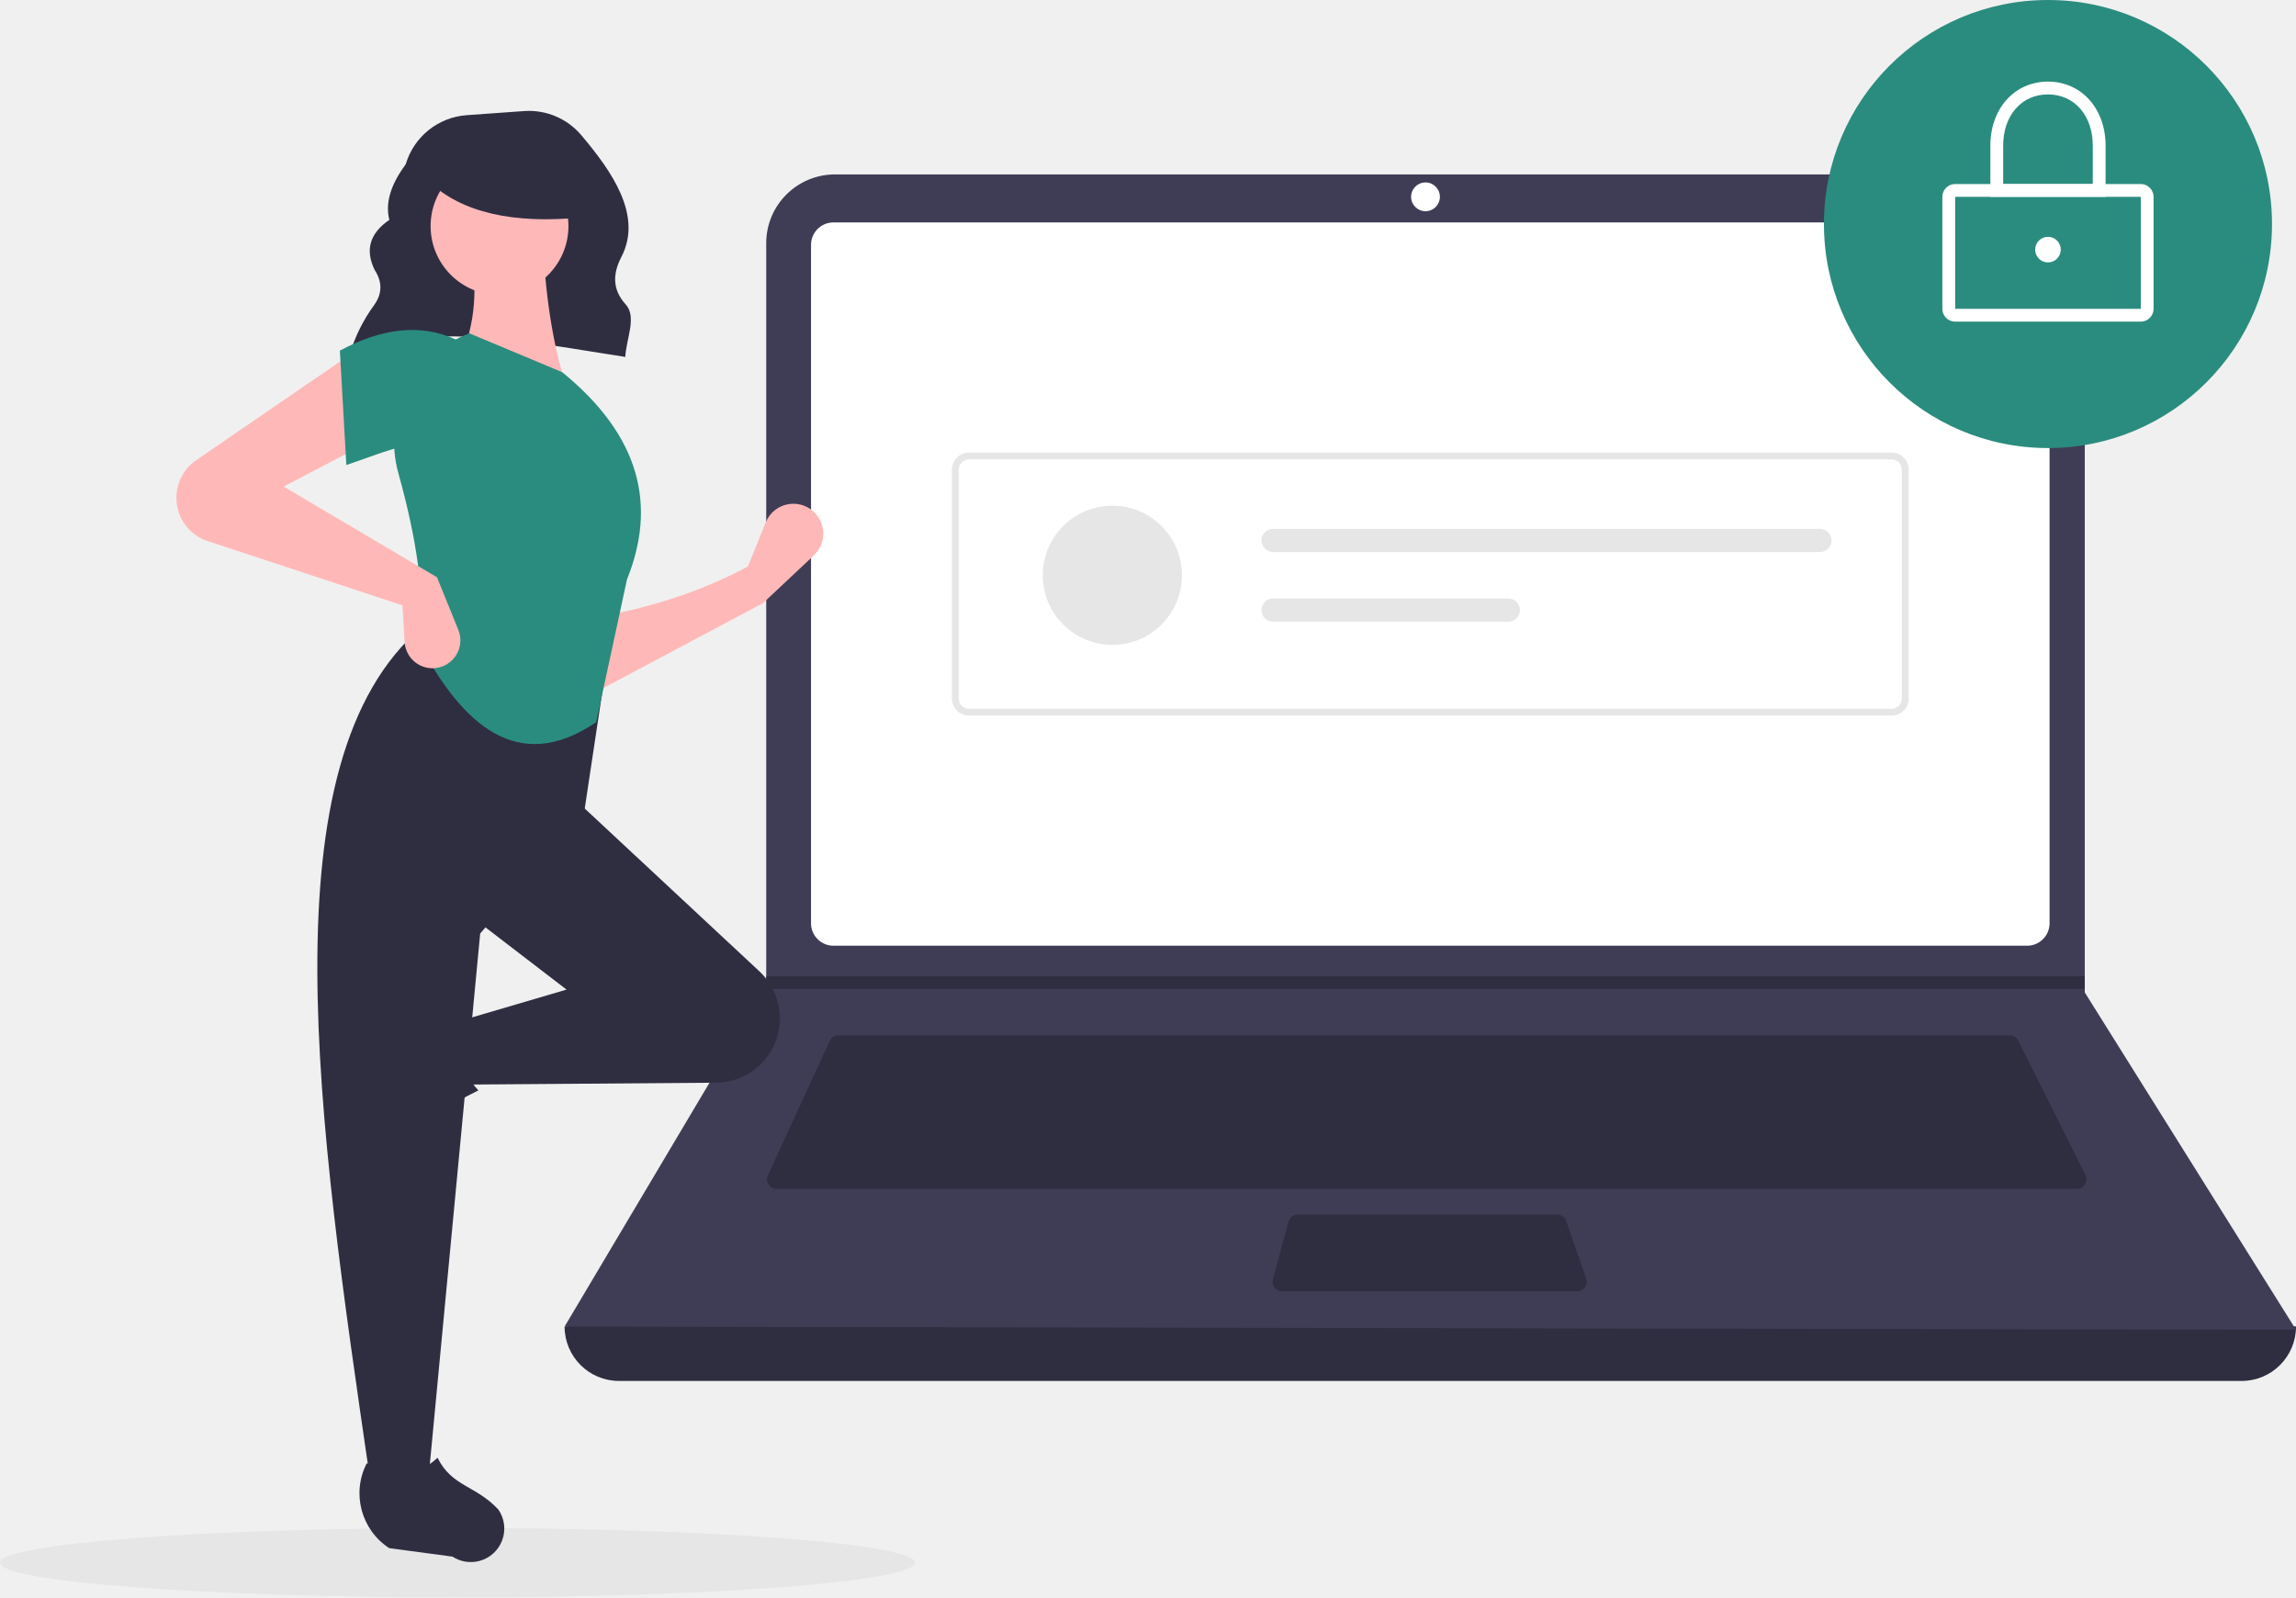
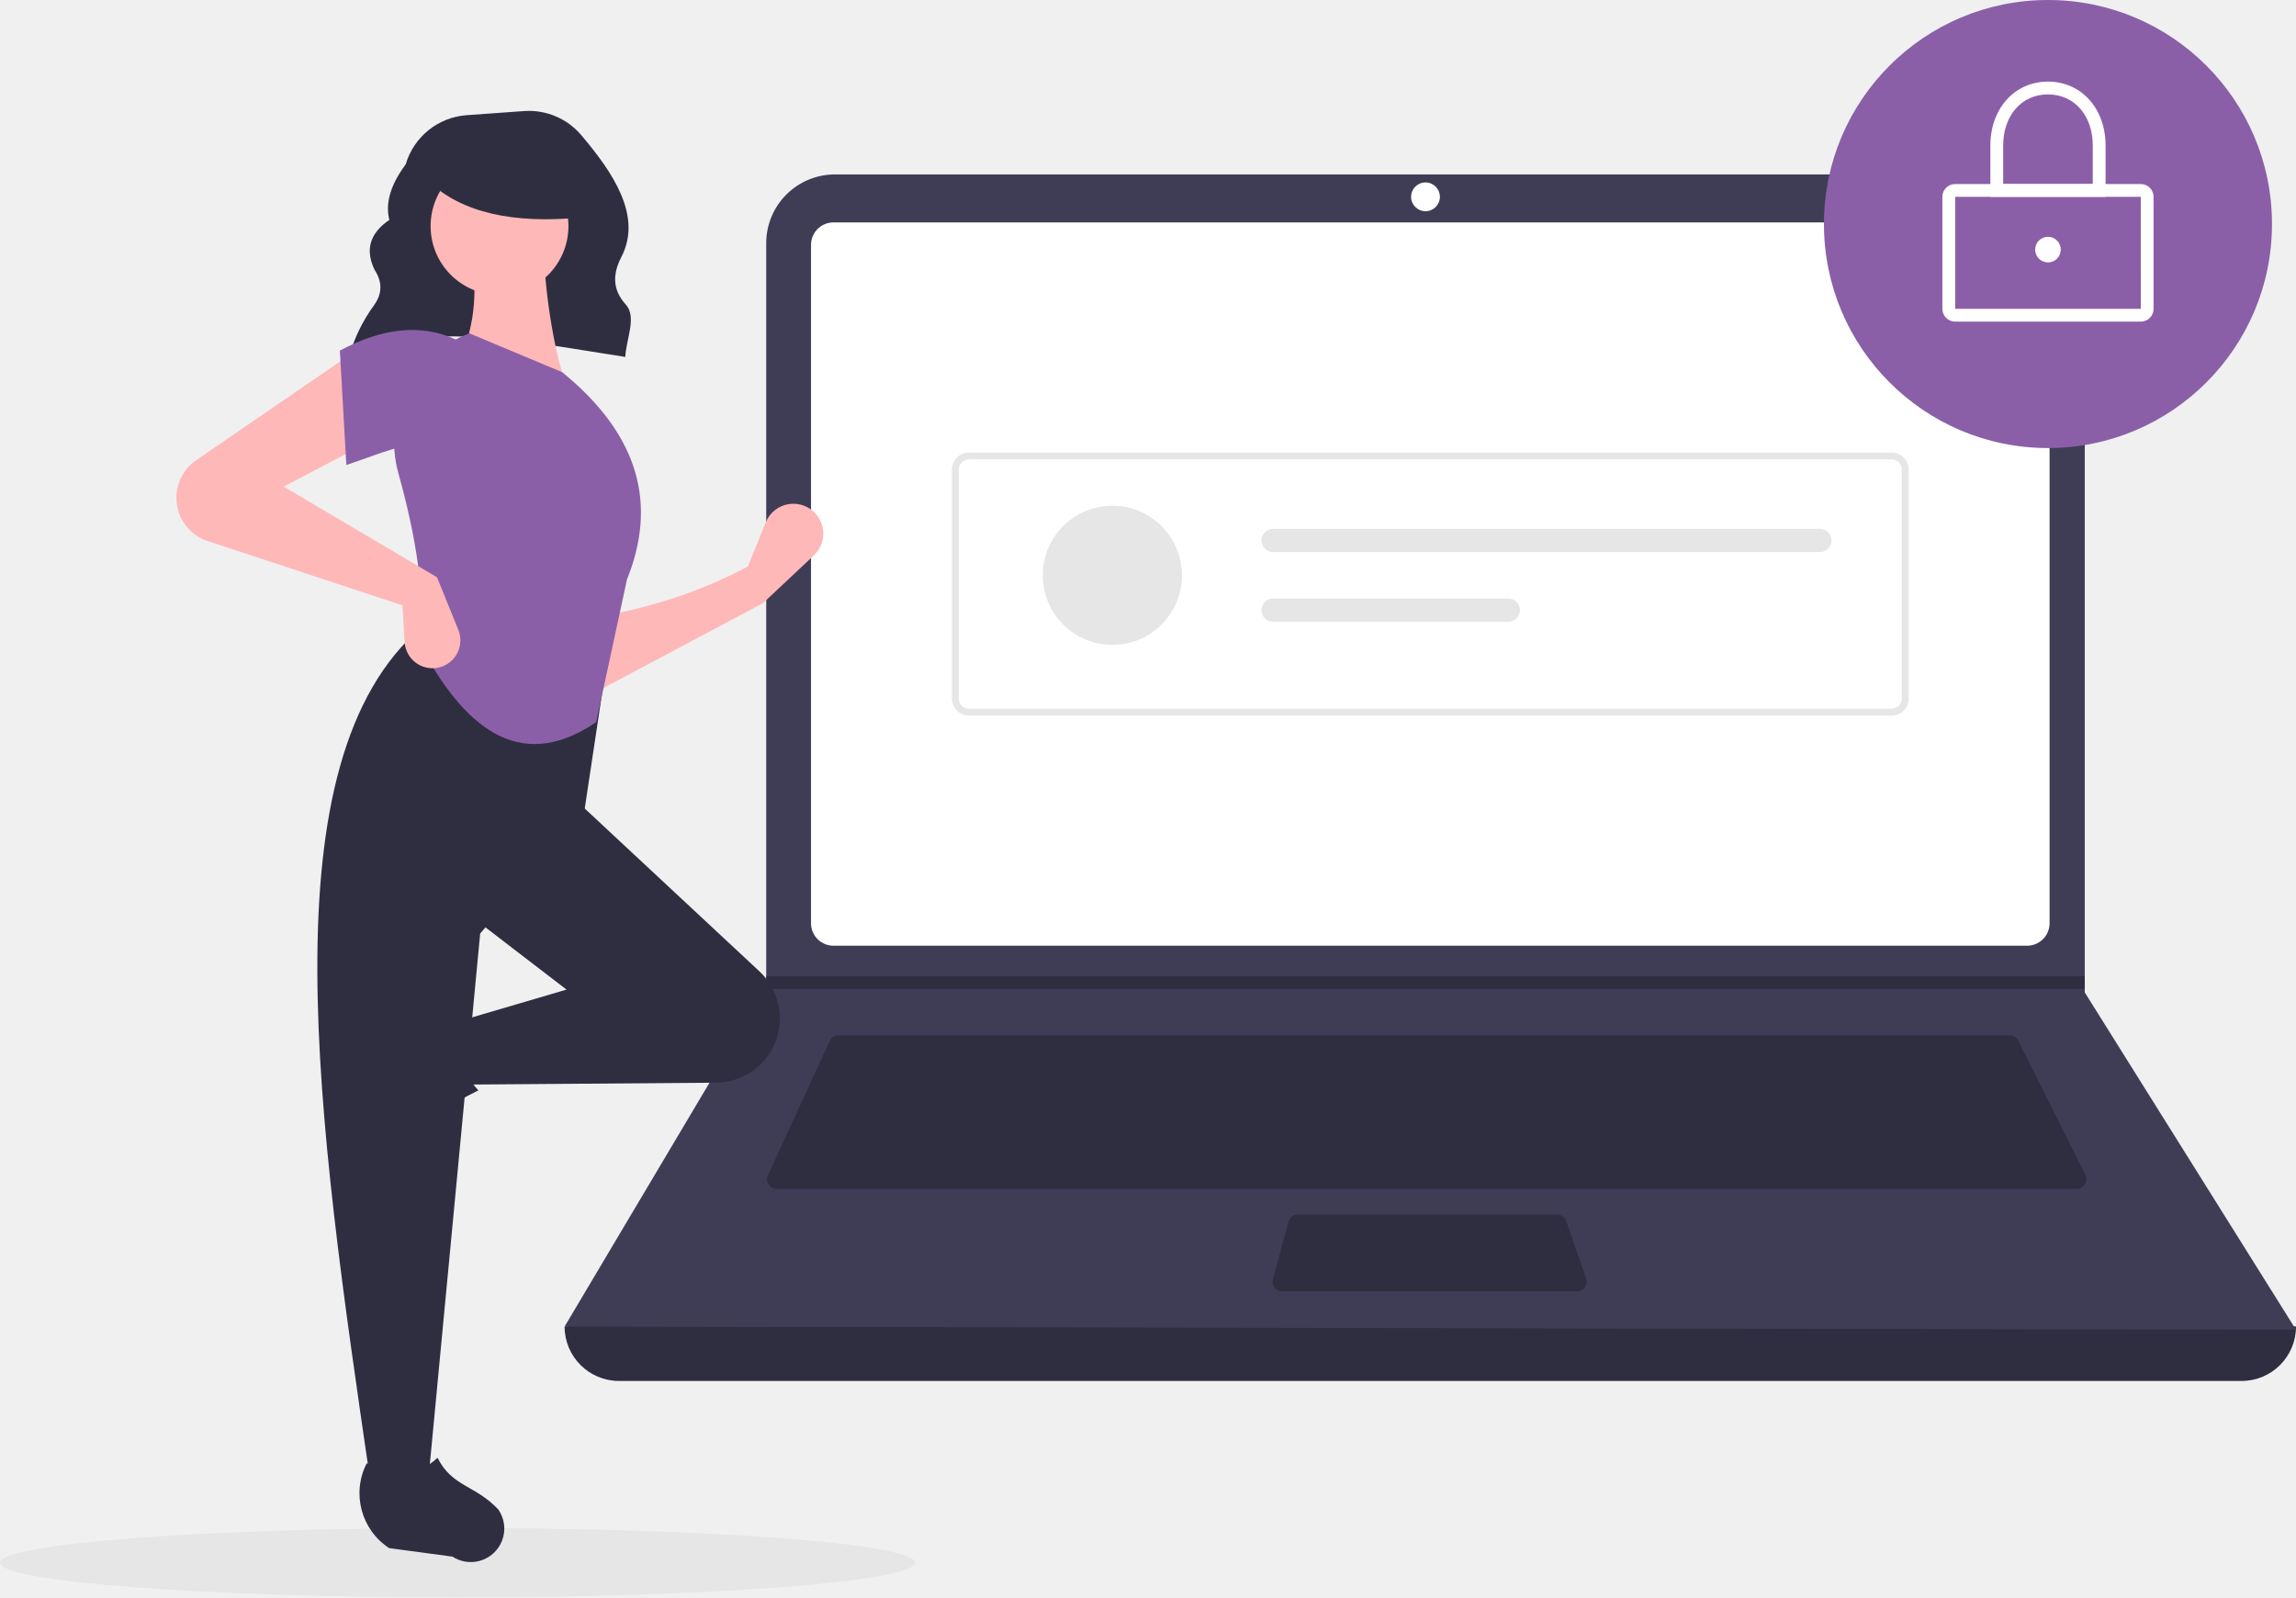
<svg xmlns="http://www.w3.org/2000/svg" viewBox="0 0 793 551.732">
  <ellipse cx="158" cy="539.732" rx="158" ry="12" fill="#e6e6e6" />
  <path d="M324.272,296.554c27.497-11.695,61.744-4.285,95.191.858.311-6.228,4.084-13.808.132-18.153-4.801-5.279-4.359-10.825-1.47-16.404,7.388-14.265-3.197-29.444-13.884-42.065a23.669,23.669,0,0,0-19.755-8.292l-19.797,1.414A23.709,23.709,0,0,0,343.635,230.859v0c-4.727,6.429-7.257,12.841-5.664,19.219-7.081,4.839-8.27,10.68-5.089,17.264,2.698,4.146,2.669,8.182-.123,12.106a55.891,55.891,0,0,0-8.31,16.506Z" transform="translate(-203.5 -174.1342)" fill="#2f2e41" />
  <path d="M977.709,651.097H417.291A18.791,18.791,0,0,1,398.5,632.306h0q304.727-35.415,598,0h0A18.791,18.791,0,0,1,977.709,651.097Z" transform="translate(-203.5 -174.1342)" fill="#2f2e41" />
  <path d="M996.5,633.412l-598-1.105,69.306-116.616.332-.553V258.131a23.752,23.752,0,0,1,23.754-23.754H899.792a23.752,23.752,0,0,1,23.754,23.754V516.906Z" transform="translate(-203.5 -174.1342)" fill="#3f3d56" />
  <path d="M491.35,250.957a7.746,7.746,0,0,0-7.738,7.738V493.031a7.747,7.747,0,0,0,7.738,7.738H903.65a7.747,7.747,0,0,0,7.738-7.738V258.694a7.747,7.747,0,0,0-7.738-7.738Z" transform="translate(-203.5 -174.1342)" fill="#fff" />
  <path d="M493.078,531.718a3.325,3.325,0,0,0-3.013,1.93l-21.355,46.425a3.316,3.316,0,0,0,3.012,4.702H920.814a3.316,3.316,0,0,0,2.965-4.799L900.567,533.551a3.299,3.299,0,0,0-2.965-1.833Z" transform="translate(-203.5 -174.1342)" fill="#2f2e41" />
  <circle cx="492.342" cy="67.98" r="4.974" fill="#fff" />
  <path d="M651.7,593.619a3.321,3.321,0,0,0-3.202,2.454l-5.357,19.896a3.316,3.316,0,0,0,3.202,4.179h101.874a3.315,3.315,0,0,0,3.133-4.401l-6.887-19.896a3.318,3.318,0,0,0-3.134-2.231Z" transform="translate(-203.5 -174.1342)" fill="#2f2e41" />
  <polygon points="720.046 337.135 720.046 341.556 264.306 341.556 264.649 341.004 264.649 337.135 720.046 337.135" fill="#2f2e41" />
-   <circle cx="707.335" cy="77.375" r="77.375" fill="#2a8c7e" />
+   <circle cx="707.335" cy="77.375" r="77.375" fill="#8b5fa8" />
  <path d="M942.89,285.223H878.779a4.426,4.426,0,0,1-4.421-4.421V242.114a4.426,4.426,0,0,1,4.421-4.421H942.89a4.426,4.426,0,0,1,4.421,4.421v38.688A4.426,4.426,0,0,1,942.89,285.223Zm-64.111-43.109v38.688h64.114L942.89,242.114Z" transform="translate(-203.5 -174.1342)" fill="#fff" />
  <path d="M930.731,242.114h-39.793V224.428c0-12.81,8.368-22.107,19.896-22.107s19.896,9.297,19.896,22.107Zm-35.372-4.421h30.95V224.428c0-10.413-6.363-17.686-15.475-17.686s-15.475,7.273-15.475,17.686Z" transform="translate(-203.5 -174.1342)" fill="#fff" />
  <circle cx="707.335" cy="86.218" r="4.421" fill="#fff" />
  <path d="M856.82,421.284H538.18a5.908,5.908,0,0,1-5.901-5.901V336.342a5.908,5.908,0,0,1,5.901-5.901H856.82a5.908,5.908,0,0,1,5.901,5.901V415.383A5.908,5.908,0,0,1,856.82,421.284Zm-318.64-88.482a3.544,3.544,0,0,0-3.54,3.54V415.383a3.544,3.544,0,0,0,3.54,3.54H856.82a3.544,3.544,0,0,0,3.54-3.54V336.342a3.544,3.544,0,0,0-3.54-3.54Z" transform="translate(-203.5 -174.1342)" fill="#e6e6e6" />
  <circle cx="384.19" cy="198.695" r="24.036" fill="#e6e6e6" />
  <path d="M643.203,356.805a4.006,4.006,0,1,0,0,8.012H832.061a4.006,4.006,0,0,0,0-8.012Z" transform="translate(-203.5 -174.1342)" fill="#e6e6e6" />
  <path d="M643.203,380.842a4.006,4.006,0,1,0,0,8.012H724.469a4.006,4.006,0,1,0,0-8.012Z" transform="translate(-203.5 -174.1342)" fill="#e6e6e6" />
  <path d="M467.022,382.462,408.119,413.778l-.746-26.096c19.226-3.209,37.517-8.797,54.429-17.895l6.16-15.22a10.318,10.318,0,0,1,17.536-2.678l0,0a10.318,10.318,0,0,1-.908,14.069Z" transform="translate(-203.5 -174.1342)" fill="#ffb8b8" />
  <path d="M323.098,563.267v0a11.574,11.574,0,0,1,1.469-9.363l12.939-19.858a22.612,22.612,0,0,1,29.335-7.739h0c-5.438,9.256-4.68,17.377,1.878,24.434a117.631,117.631,0,0,0-27.936,19.045A11.574,11.574,0,0,1,323.098,563.267Z" transform="translate(-203.5 -174.1342)" fill="#2f2e41" />
  <path d="M469.705,537.303l0,0a22.203,22.203,0,0,1-18.871,10.779l-85.96.651-3.728-21.623,38.026-11.184-32.061-24.605L402.154,450.313l63.65,59.324A22.203,22.203,0,0,1,469.705,537.303Z" transform="translate(-203.5 -174.1342)" fill="#2f2e41" />
  <path d="M351.453,685.179H331.321c-18.075-123.898-36.474-248.142,17.895-294.515l64.122,10.439L405.136,455.532l-35.789,41.008Z" transform="translate(-203.5 -174.1342)" fill="#2f2e41" />
  <path d="M369.149,713.246h0a11.574,11.574,0,0,1-9.363-1.469l-21.859-2.938a22.612,22.612,0,0,1-7.741-29.335v0c9.257,5.437,17.377,4.679,24.434-1.879,4.986,10.067,13.201,9.453,21.047,17.935A11.574,11.574,0,0,1,369.149,713.246Z" transform="translate(-203.5 -174.1342)" fill="#2f2e41" />
  <path d="M399.172,307.902l-37.28-8.947c6.192-12.674,6.702-26.776,3.728-41.754l25.351-.746C391.764,275.08,394.167,292.481,399.172,307.902Z" transform="translate(-203.5 -174.1342)" fill="#ffb8b8" />
-   <path d="M409.418,423.552c-27.139,18.493-46.314.633-60.947-26.923,2.033-16.862-1.259-37.041-7.357-58.966a40.138,40.138,0,0,1,24.506-48.401h0l32.061,13.421c27.224,22.19,32.582,46.227,22.368,71.578Z" transform="translate(-203.5 -174.1342)" fill="#2a8c7e" />
+   <path d="M409.418,423.552c-27.139,18.493-46.314.633-60.947-26.923,2.033-16.862-1.259-37.041-7.357-58.966a40.138,40.138,0,0,1,24.506-48.401h0l32.061,13.421c27.224,22.19,32.582,46.227,22.368,71.578Z" transform="translate(-203.5 -174.1342)" fill="#8b5fa8" />
  <path d="M331.321,326.542,301.497,342.2l52.938,31.316,7.366,18.17a9.637,9.637,0,0,1-5.789,12.731h0a9.637,9.637,0,0,1-12.762-8.544l-.745-12.663-67.284-22.204a15.733,15.733,0,0,1-9.873-9.611v0a15.733,15.733,0,0,1,5.903-18.303l54.105-37.118Z" transform="translate(-203.5 -174.1342)" fill="#ffb8b8" />
-   <path d="M361.146,329.524c-12.439-5.451-23.749.47-38.026,5.219l-2.237-39.517c14.176-7.556,27.692-9.593,40.263-3.728Z" transform="translate(-203.5 -174.1342)" fill="#2a8c7e" />
+   <path d="M361.146,329.524c-12.439-5.451-23.749.47-38.026,5.219l-2.237-39.517c14.176-7.556,27.692-9.593,40.263-3.728Z" transform="translate(-203.5 -174.1342)" fill="#8b5fa8" />
  <circle cx="172.525" cy="78.093" r="23.802" fill="#ffb8b8" />
  <path d="M404.5,249.224c-23.566,2.308-41.523-1.546-53-12.52v-8.838h51Z" transform="translate(-203.5 -174.1342)" fill="#2f2e41" />
</svg>
